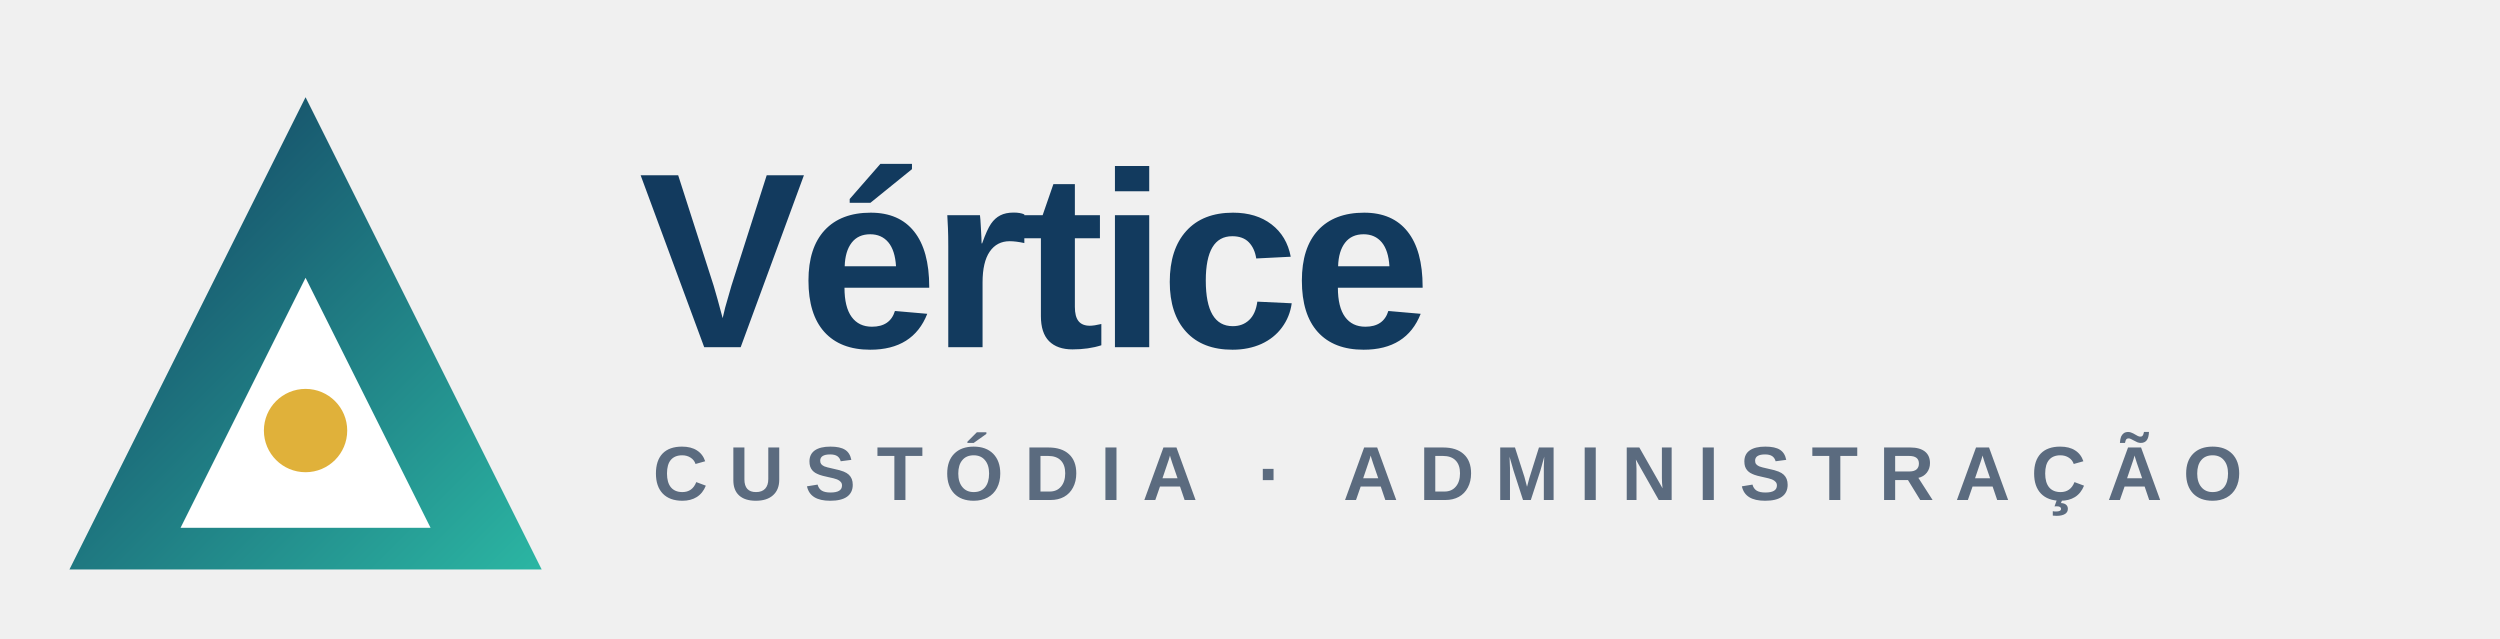
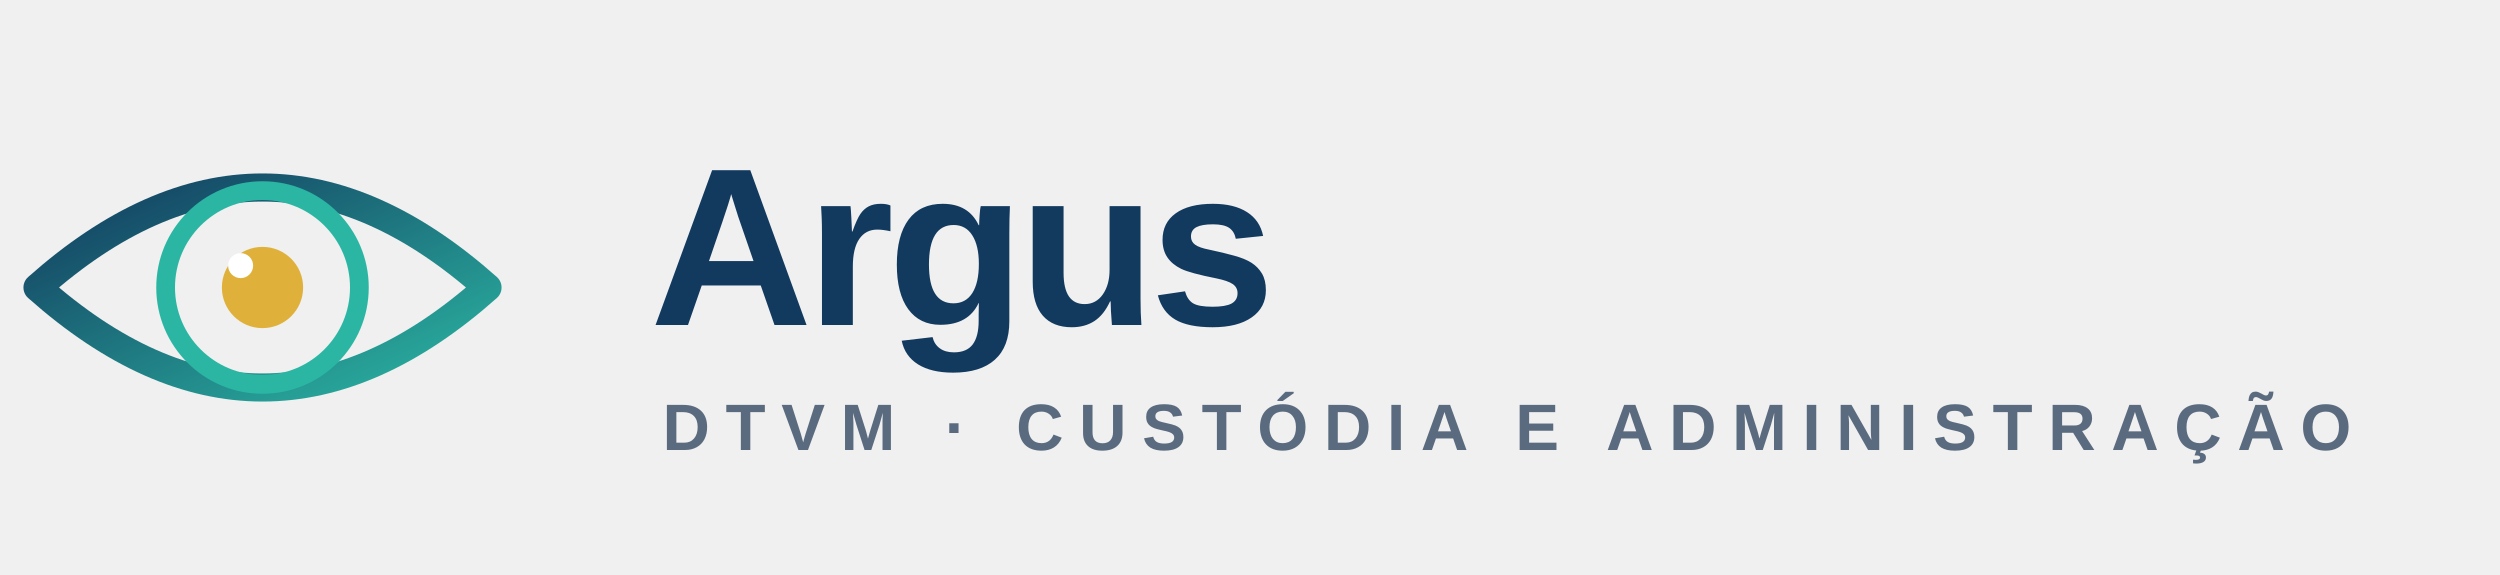
- <svg xmlns="http://www.w3.org/2000/svg" viewBox="0 0 360 92" role="img" aria-label="Vértice">
+ <svg xmlns="http://www.w3.org/2000/svg" viewBox="0 0 400 92" role="img" aria-label="Argus DTVM">
  <defs>
    <linearGradient id="vg" x1="0" y1="0" x2="1" y2="1">
      <stop offset="0" stop-color="#123a5e" />
      <stop offset="1" stop-color="#2bb6a3" />
    </linearGradient>
  </defs>
-   <g transform="translate(8,10)">
-     <path d="M36 4 L70 72 H2 Z" fill="url(#vg)" />
-     <path d="M36 30 L54 66 H18 Z" fill="#ffffff" />
-     <circle cx="36" cy="52" r="6" fill="#e0b13a" />
+   <g fill="none" stroke="url(#vg)" stroke-width="4.5" stroke-linejoin="round" stroke-linecap="round">
+     <path d="M6 46 Q42 14 78 46 Q42 78 6 46 Z" />
+     <circle cx="42" cy="46" r="15.5" stroke="#2bb6a3" stroke-width="3" />
  </g>
-   <text x="92" y="50" font-family="'Segoe UI',Arial,sans-serif" font-size="36" font-weight="700" fill="#123a5e" letter-spacing="-1">Vértice</text>
-   <text x="94" y="72" font-family="'Segoe UI',Arial,sans-serif" font-size="11" font-weight="600" fill="#5b6b7f" letter-spacing="3">CUSTÓDIA · ADMINISTRAÇÃO</text>
+   <circle cx="42" cy="46" r="6.5" fill="#e0b13a" />
+   <circle cx="38.5" cy="42.5" r="2" fill="#ffffff" />
+   <text x="104" y="52" font-family="'Segoe UI',Arial,sans-serif" font-size="36" font-weight="700" fill="#123a5e" letter-spacing="-1">Argus</text>
+   <text x="106" y="72" font-family="'Segoe UI',Arial,sans-serif" font-size="10.5" font-weight="600" fill="#5b6b7f" letter-spacing="2.5">DTVM · CUSTÓDIA E ADMINISTRAÇÃO</text>
</svg>
